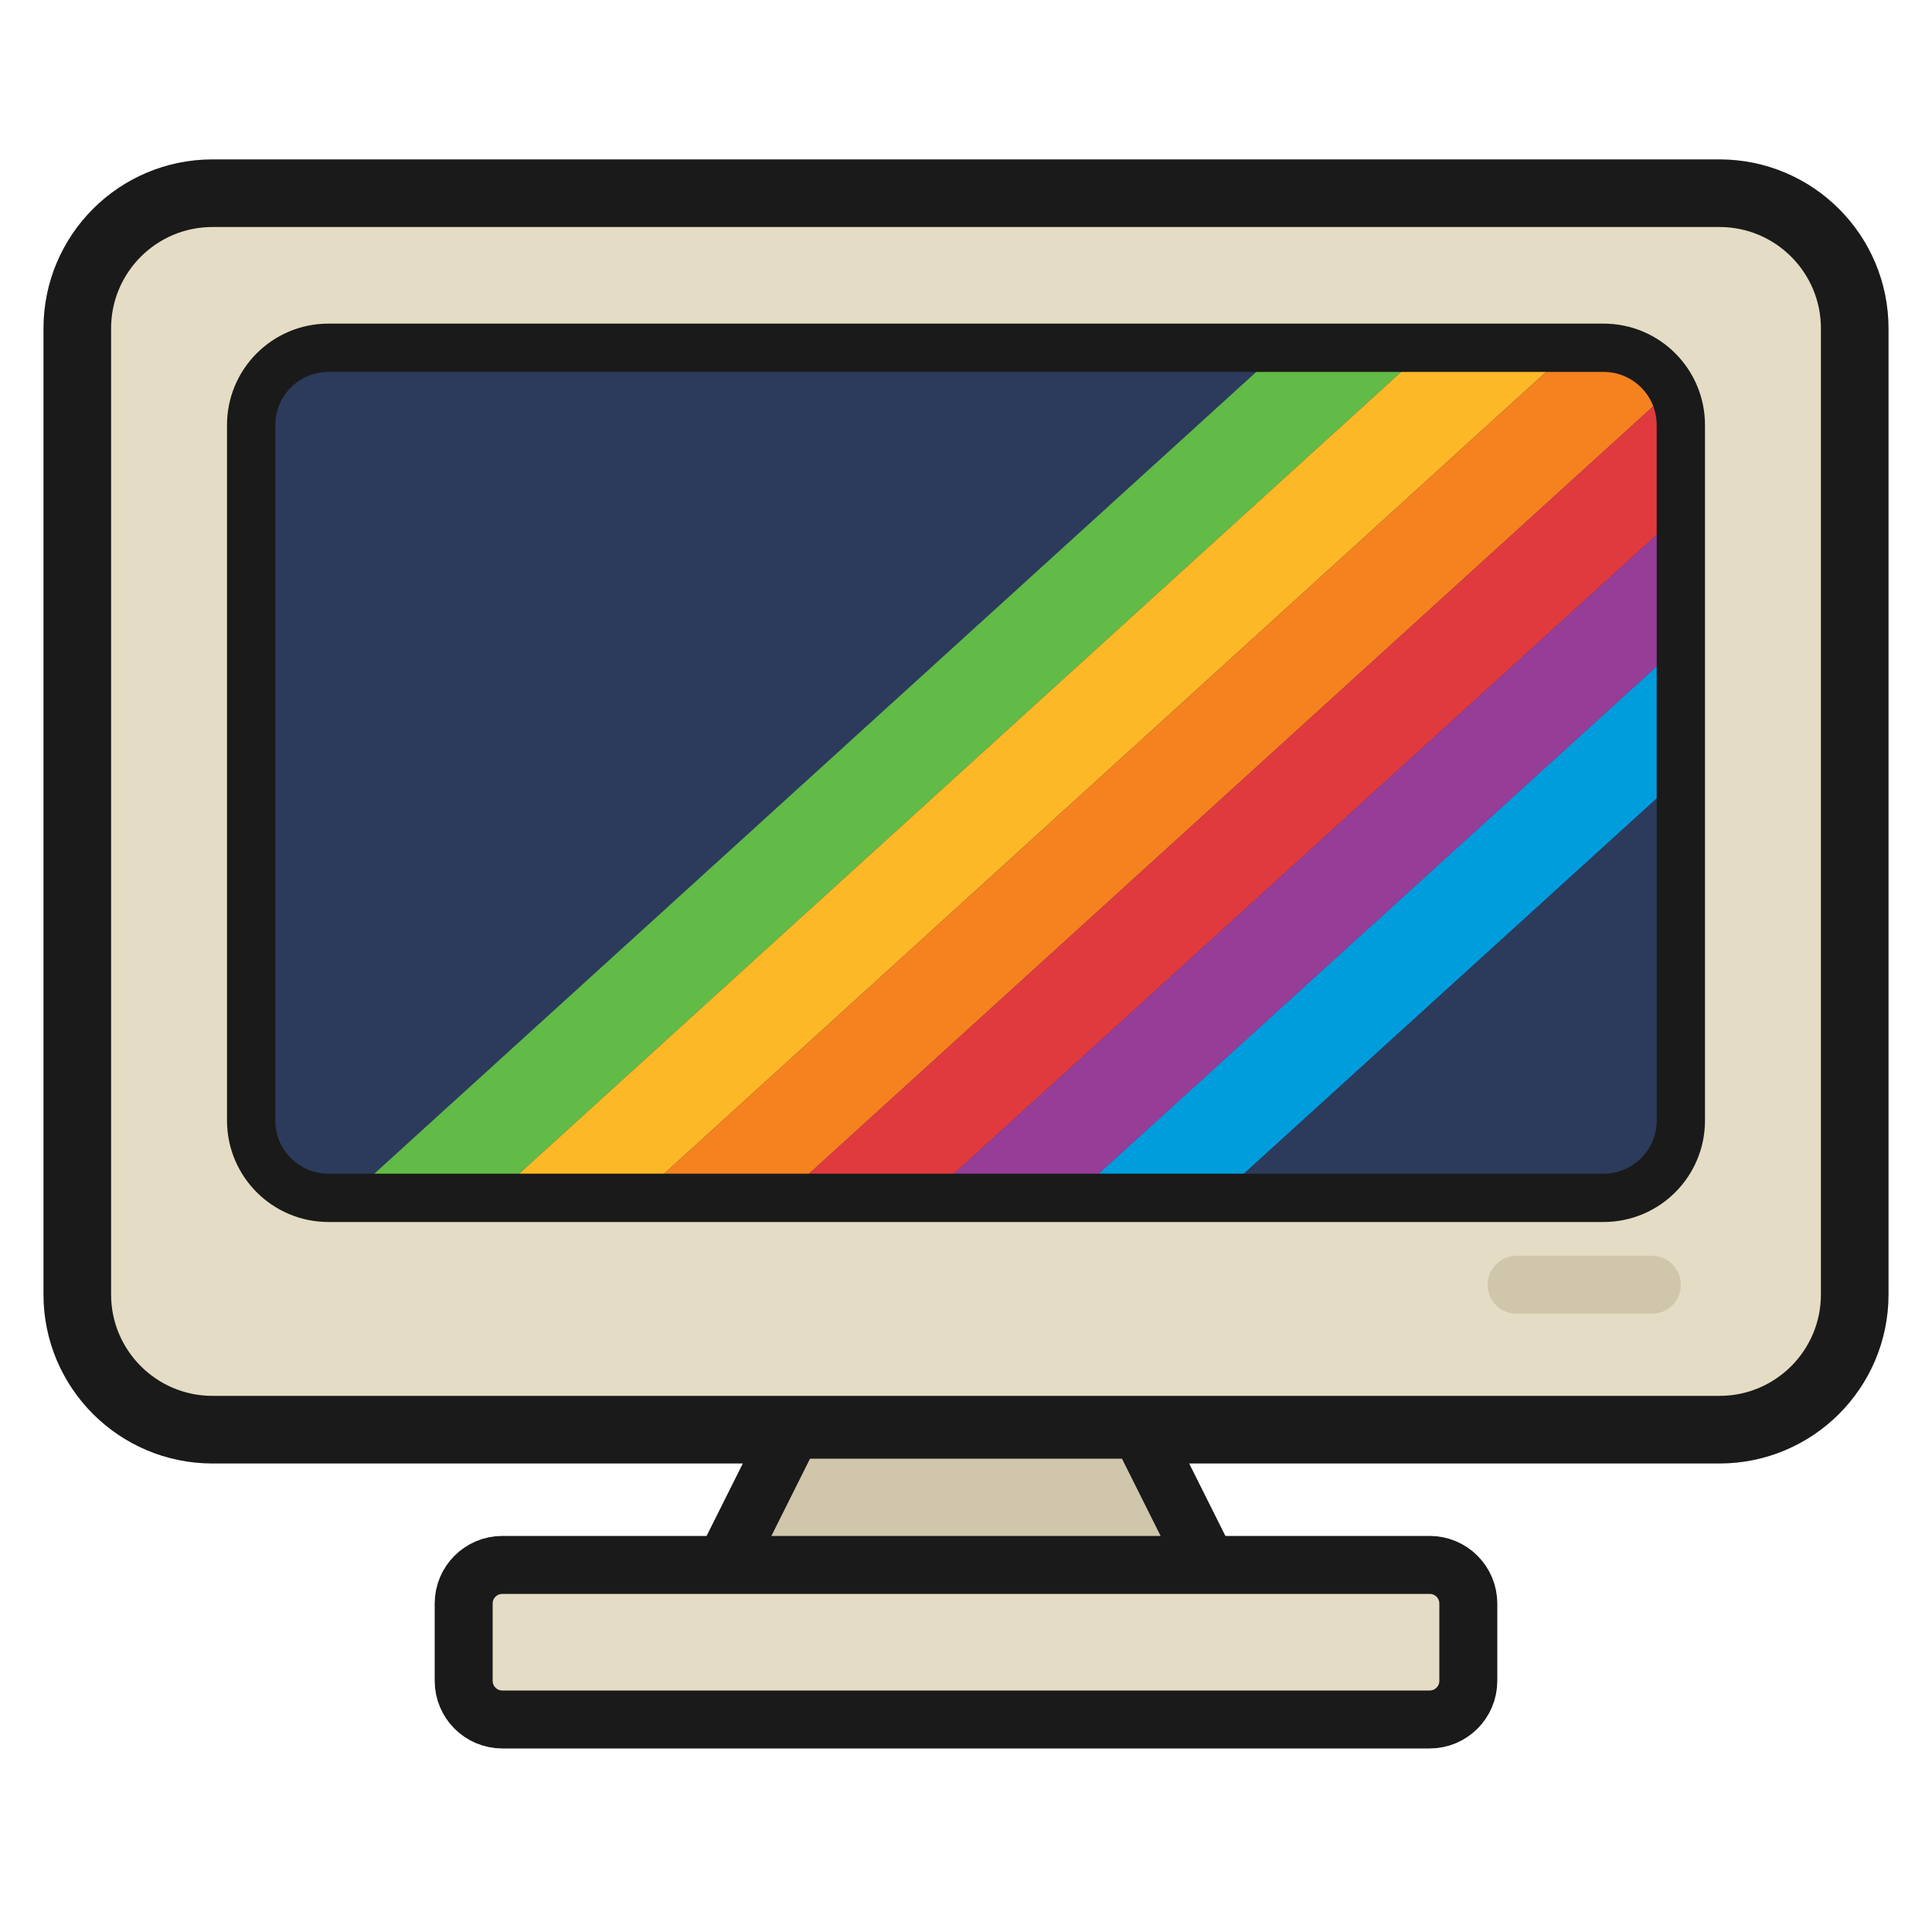
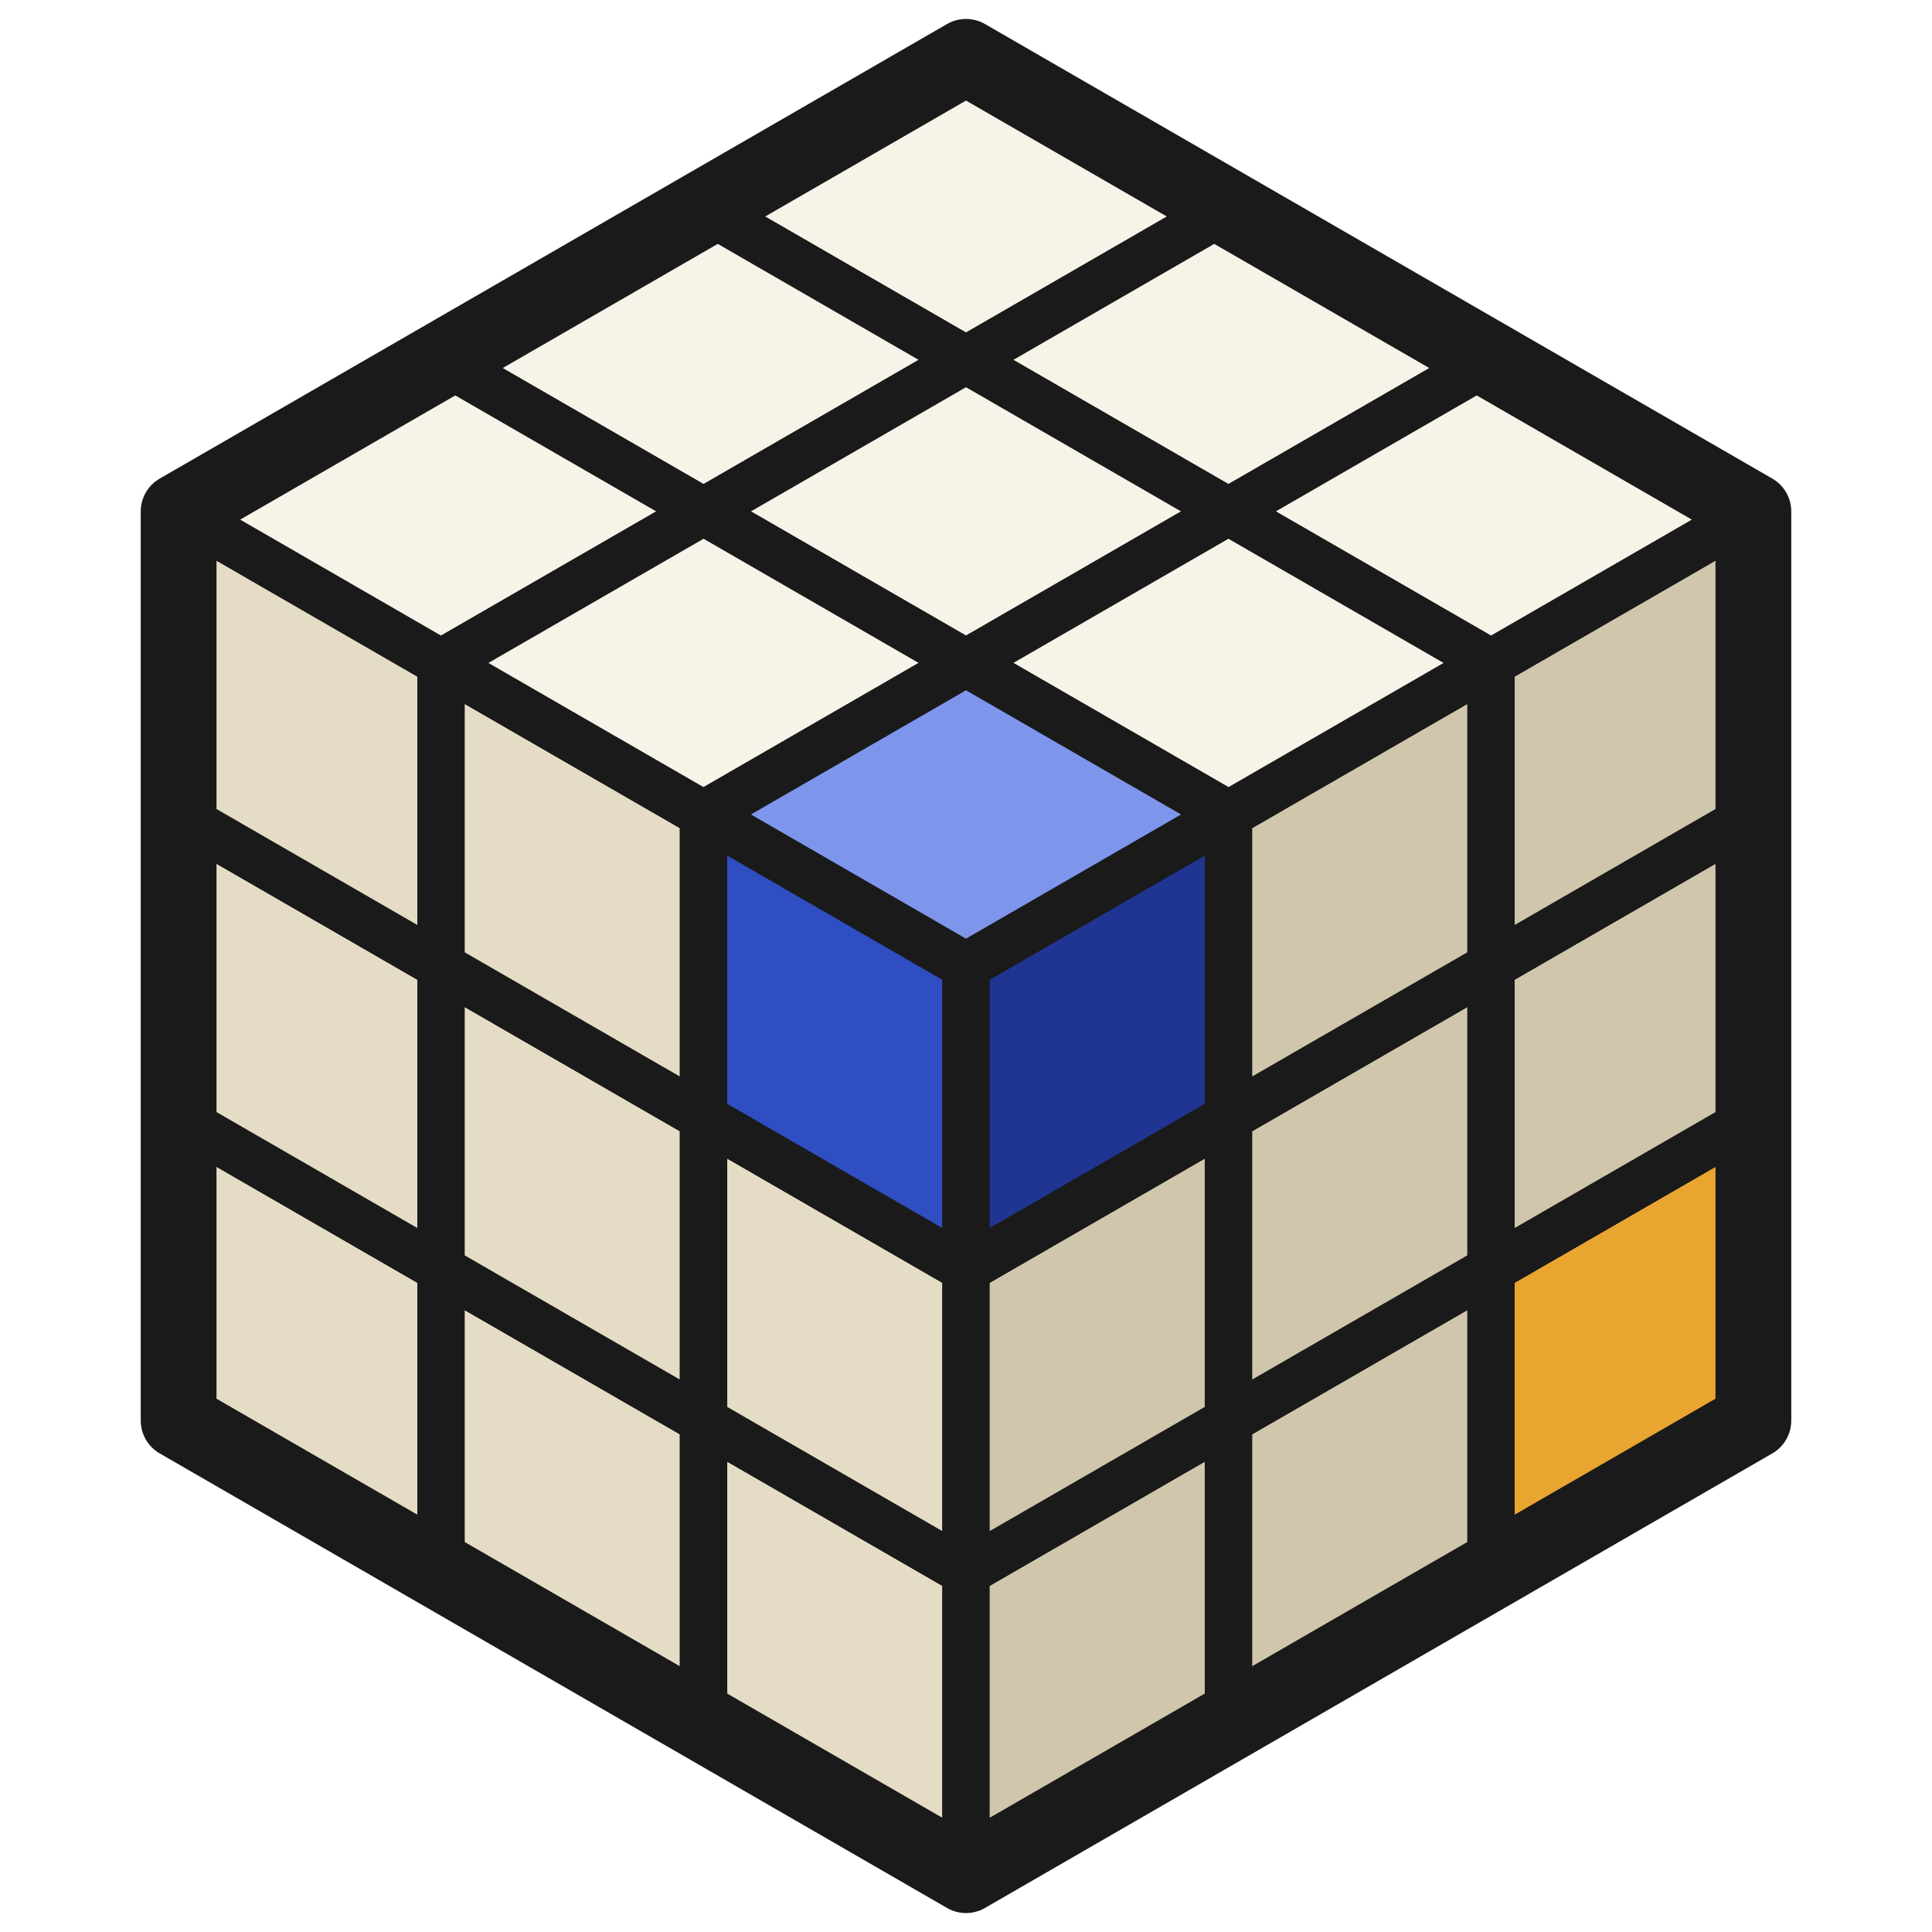
- <svg xmlns="http://www.w3.org/2000/svg" width="512" height="512" viewBox="28 30 200 200">
-   <rect x="36" y="50" width="184" height="128" rx="14" fill="#E4DCC4" stroke="#1A1A1A" stroke-width="7" />
-   <clipPath id="clD1">
-     <rect x="54" y="66" width="148" height="88" rx="8" />
-   </clipPath>
-   <g clip-path="url(#clD1)">
-     <rect x="54" y="66" width="148" height="88" fill="#2C3A5C" />
-     <polygon points="64,154 79,154 175.8,66 160.8,66" fill="#61BB46" />
-     <polygon points="79,154 94,154 190.8,66 175.8,66" fill="#FDB827" />
-     <polygon points="94,154 109,154 205.8,66 190.8,66" fill="#F5821F" />
-     <polygon points="109,154 124,154 220.8,66 205.8,66" fill="#E03A3E" />
-     <polygon points="124,154 139,154 235.8,66 220.8,66" fill="#963D97" />
-     <polygon points="139,154 154,154 250.8,66 235.8,66" fill="#009DDC" />
-   </g>
-   <rect x="54" y="66" width="148" height="88" rx="8" fill="none" stroke="#1A1A1A" stroke-width="5" />
-   <rect x="182" y="160" width="20" height="6" rx="3" fill="#CFC6AC" />
-   <path d="M110 178h36l8 16h-52z" fill="#CFC6AC" stroke="#1A1A1A" stroke-width="6" stroke-linejoin="round" />
-   <rect x="76" y="192" width="104" height="16" rx="4" fill="#E4DCC4" stroke="#1A1A1A" stroke-width="6" />
+ <svg xmlns="http://www.w3.org/2000/svg" width="512" height="512" viewBox="26 26 204 204">
+   <polygon points="72.57,160.00 44.86,144.00 44.86,176.00 72.57,192.00" fill="#E4DCC4" stroke="#1A1A1A" stroke-width="5" stroke-linejoin="round" />
+   <polygon points="72.57,160.00 100.29,144.00 100.29,176.00 72.57,192.00" fill="#CFC6AC" stroke="#1A1A1A" stroke-width="5" stroke-linejoin="round" />
+   <polygon points="72.57,160.00 44.86,144.00 72.57,128.00 100.29,144.00" fill="#F7F3E8" stroke="#1A1A1A" stroke-width="5" stroke-linejoin="round" />
+   <polygon points="183.43,160.00 155.71,144.00 155.71,176.00 183.43,192.00" fill="#F2B544" stroke="#1A1A1A" stroke-width="5" stroke-linejoin="round" />
+   <polygon points="183.43,160.00 211.14,144.00 211.14,176.00 183.43,192.00" fill="#E8A530" stroke="#1A1A1A" stroke-width="5" stroke-linejoin="round" />
+   <polygon points="183.43,160.00 155.71,144.00 183.43,128.00 211.14,144.00" fill="#F8D27E" stroke="#1A1A1A" stroke-width="5" stroke-linejoin="round" />
+   <polygon points="128.00,64.00 100.29,48.00 100.29,80.00 128.00,96.00" fill="#E4DCC4" stroke="#1A1A1A" stroke-width="5" stroke-linejoin="round" />
+   <polygon points="128.00,64.00 155.71,48.00 155.71,80.00 128.00,96.00" fill="#CFC6AC" stroke="#1A1A1A" stroke-width="5" stroke-linejoin="round" />
+   <polygon points="128.00,64.00 100.29,48.00 128.00,32.00 155.71,48.00" fill="#F7F3E8" stroke="#1A1A1A" stroke-width="5" stroke-linejoin="round" />
+   <polygon points="100.29,176.00 72.57,160.00 72.57,192.00 100.29,208.00" fill="#E4DCC4" stroke="#1A1A1A" stroke-width="5" stroke-linejoin="round" />
+   <polygon points="100.29,176.00 128.00,160.00 128.00,192.00 100.29,208.00" fill="#CFC6AC" stroke="#1A1A1A" stroke-width="5" stroke-linejoin="round" />
+   <polygon points="100.29,176.00 72.57,160.00 100.29,144.00 128.00,160.00" fill="#F7F3E8" stroke="#1A1A1A" stroke-width="5" stroke-linejoin="round" />
+   <polygon points="155.71,176.00 128.00,160.00 128.00,192.00 155.71,208.00" fill="#E4DCC4" stroke="#1A1A1A" stroke-width="5" stroke-linejoin="round" />
+   <polygon points="155.71,176.00 183.43,160.00 183.43,192.00 155.71,208.00" fill="#CFC6AC" stroke="#1A1A1A" stroke-width="5" stroke-linejoin="round" />
+   <polygon points="155.71,176.00 128.00,160.00 155.71,144.00 183.43,160.00" fill="#F7F3E8" stroke="#1A1A1A" stroke-width="5" stroke-linejoin="round" />
+   <polygon points="72.57,128.00 44.86,112.00 44.86,144.00 72.57,160.00" fill="#E4DCC4" stroke="#1A1A1A" stroke-width="5" stroke-linejoin="round" />
+   <polygon points="72.57,128.00 100.29,112.00 100.29,144.00 72.57,160.00" fill="#CFC6AC" stroke="#1A1A1A" stroke-width="5" stroke-linejoin="round" />
+   <polygon points="72.57,128.00 44.86,112.00 72.57,96.00 100.29,112.00" fill="#F7F3E8" stroke="#1A1A1A" stroke-width="5" stroke-linejoin="round" />
+   <polygon points="183.43,128.00 155.71,112.00 155.71,144.00 183.43,160.00" fill="#E4DCC4" stroke="#1A1A1A" stroke-width="5" stroke-linejoin="round" />
+   <polygon points="183.43,128.00 211.14,112.00 211.14,144.00 183.43,160.00" fill="#CFC6AC" stroke="#1A1A1A" stroke-width="5" stroke-linejoin="round" />
+   <polygon points="183.43,128.00 155.71,112.00 183.43,96.00 211.14,112.00" fill="#F7F3E8" stroke="#1A1A1A" stroke-width="5" stroke-linejoin="round" />
+   <polygon points="100.29,80.00 72.57,64.00 72.57,96.00 100.29,112.00" fill="#E4DCC4" stroke="#1A1A1A" stroke-width="5" stroke-linejoin="round" />
+   <polygon points="100.29,80.00 128.00,64.00 128.00,96.00 100.29,112.00" fill="#CFC6AC" stroke="#1A1A1A" stroke-width="5" stroke-linejoin="round" />
+   <polygon points="100.29,80.00 72.57,64.00 100.29,48.00 128.00,64.00" fill="#F7F3E8" stroke="#1A1A1A" stroke-width="5" stroke-linejoin="round" />
+   <polygon points="155.71,80.00 128.00,64.00 128.00,96.00 155.71,112.00" fill="#E4DCC4" stroke="#1A1A1A" stroke-width="5" stroke-linejoin="round" />
+   <polygon points="155.71,80.00 183.43,64.00 183.43,96.00 155.71,112.00" fill="#CFC6AC" stroke="#1A1A1A" stroke-width="5" stroke-linejoin="round" />
+   <polygon points="155.71,80.00 128.00,64.00 155.71,48.00 183.43,64.00" fill="#F7F3E8" stroke="#1A1A1A" stroke-width="5" stroke-linejoin="round" />
+   <polygon points="128.00,192.00 100.29,176.00 100.29,208.00 128.00,224.00" fill="#E4DCC4" stroke="#1A1A1A" stroke-width="5" stroke-linejoin="round" />
+   <polygon points="128.00,192.00 155.71,176.00 155.71,208.00 128.00,224.00" fill="#CFC6AC" stroke="#1A1A1A" stroke-width="5" stroke-linejoin="round" />
+   <polygon points="128.00,192.00 100.29,176.00 128.00,160.00 155.71,176.00" fill="#F7F3E8" stroke="#1A1A1A" stroke-width="5" stroke-linejoin="round" />
+   <polygon points="100.29,144.00 72.57,128.00 72.57,160.00 100.29,176.00" fill="#E4DCC4" stroke="#1A1A1A" stroke-width="5" stroke-linejoin="round" />
+   <polygon points="100.29,144.00 128.00,128.00 128.00,160.00 100.29,176.00" fill="#CFC6AC" stroke="#1A1A1A" stroke-width="5" stroke-linejoin="round" />
+   <polygon points="100.29,144.00 72.57,128.00 100.29,112.00 128.00,128.00" fill="#F7F3E8" stroke="#1A1A1A" stroke-width="5" stroke-linejoin="round" />
+   <polygon points="155.71,144.00 128.00,128.00 128.00,160.00 155.71,176.00" fill="#E4DCC4" stroke="#1A1A1A" stroke-width="5" stroke-linejoin="round" />
+   <polygon points="155.71,144.00 183.43,128.00 183.43,160.00 155.71,176.00" fill="#CFC6AC" stroke="#1A1A1A" stroke-width="5" stroke-linejoin="round" />
+   <polygon points="155.71,144.00 128.00,128.00 155.71,112.00 183.43,128.00" fill="#F7F3E8" stroke="#1A1A1A" stroke-width="5" stroke-linejoin="round" />
+   <polygon points="72.57,96.00 44.86,80.00 44.86,112.00 72.57,128.00" fill="#E4DCC4" stroke="#1A1A1A" stroke-width="5" stroke-linejoin="round" />
+   <polygon points="72.57,96.00 100.29,80.00 100.29,112.00 72.57,128.00" fill="#CFC6AC" stroke="#1A1A1A" stroke-width="5" stroke-linejoin="round" />
+   <polygon points="72.57,96.00 44.86,80.00 72.57,64.00 100.29,80.00" fill="#F7F3E8" stroke="#1A1A1A" stroke-width="5" stroke-linejoin="round" />
+   <polygon points="128.00,96.00 100.29,80.00 100.29,112.00 128.00,128.00" fill="#E4DCC4" stroke="#1A1A1A" stroke-width="5" stroke-linejoin="round" />
+   <polygon points="128.00,96.00 155.71,80.00 155.71,112.00 128.00,128.00" fill="#CFC6AC" stroke="#1A1A1A" stroke-width="5" stroke-linejoin="round" />
+   <polygon points="128.00,96.00 100.29,80.00 128.00,64.00 155.71,80.00" fill="#F7F3E8" stroke="#1A1A1A" stroke-width="5" stroke-linejoin="round" />
+   <polygon points="183.43,96.00 155.71,80.00 155.71,112.00 183.43,128.00" fill="#E4DCC4" stroke="#1A1A1A" stroke-width="5" stroke-linejoin="round" />
+   <polygon points="183.43,96.00 211.14,80.00 211.14,112.00 183.43,128.00" fill="#CFC6AC" stroke="#1A1A1A" stroke-width="5" stroke-linejoin="round" />
+   <polygon points="183.43,96.00 155.71,80.00 183.43,64.00 211.14,80.00" fill="#F7F3E8" stroke="#1A1A1A" stroke-width="5" stroke-linejoin="round" />
+   <polygon points="128.00,160.00 100.29,144.00 100.29,176.00 128.00,192.00" fill="#E4DCC4" stroke="#1A1A1A" stroke-width="5" stroke-linejoin="round" />
+   <polygon points="128.00,160.00 155.71,144.00 155.71,176.00 128.00,192.00" fill="#CFC6AC" stroke="#1A1A1A" stroke-width="5" stroke-linejoin="round" />
+   <polygon points="128.00,160.00 100.29,144.00 128.00,128.00 155.71,144.00" fill="#F7F3E8" stroke="#1A1A1A" stroke-width="5" stroke-linejoin="round" />
+   <polygon points="100.29,112.00 72.57,96.00 72.57,128.00 100.29,144.00" fill="#E4DCC4" stroke="#1A1A1A" stroke-width="5" stroke-linejoin="round" />
+   <polygon points="100.29,112.00 128.00,96.00 128.00,128.00 100.29,144.00" fill="#CFC6AC" stroke="#1A1A1A" stroke-width="5" stroke-linejoin="round" />
+   <polygon points="100.29,112.00 72.57,96.00 100.29,80.00 128.00,96.00" fill="#F7F3E8" stroke="#1A1A1A" stroke-width="5" stroke-linejoin="round" />
+   <polygon points="155.71,112.00 128.00,96.00 128.00,128.00 155.71,144.00" fill="#E4DCC4" stroke="#1A1A1A" stroke-width="5" stroke-linejoin="round" />
+   <polygon points="155.71,112.00 183.43,96.00 183.43,128.00 155.71,144.00" fill="#CFC6AC" stroke="#1A1A1A" stroke-width="5" stroke-linejoin="round" />
+   <polygon points="155.71,112.00 128.00,96.00 155.71,80.00 183.43,96.00" fill="#F7F3E8" stroke="#1A1A1A" stroke-width="5" stroke-linejoin="round" />
+   <polygon points="128.00,128.00 100.29,112.00 100.29,144.00 128.00,160.00" fill="#2E4EC2" stroke="#1A1A1A" stroke-width="5" stroke-linejoin="round" />
+   <polygon points="128.00,128.00 155.71,112.00 155.71,144.00 128.00,160.00" fill="#1F3591" stroke="#1A1A1A" stroke-width="5" stroke-linejoin="round" />
+   <polygon points="128.00,128.00 100.29,112.00 128.00,96.00 155.71,112.00" fill="#7D96EC" stroke="#1A1A1A" stroke-width="5" stroke-linejoin="round" />
+   <polygon points="128.00,32.00 211.14,80.00 211.14,176.00 128.00,224.00 44.86,176.00 44.86,80.00" fill="none" stroke="#1A1A1A" stroke-width="8" stroke-linejoin="round" />
</svg>
